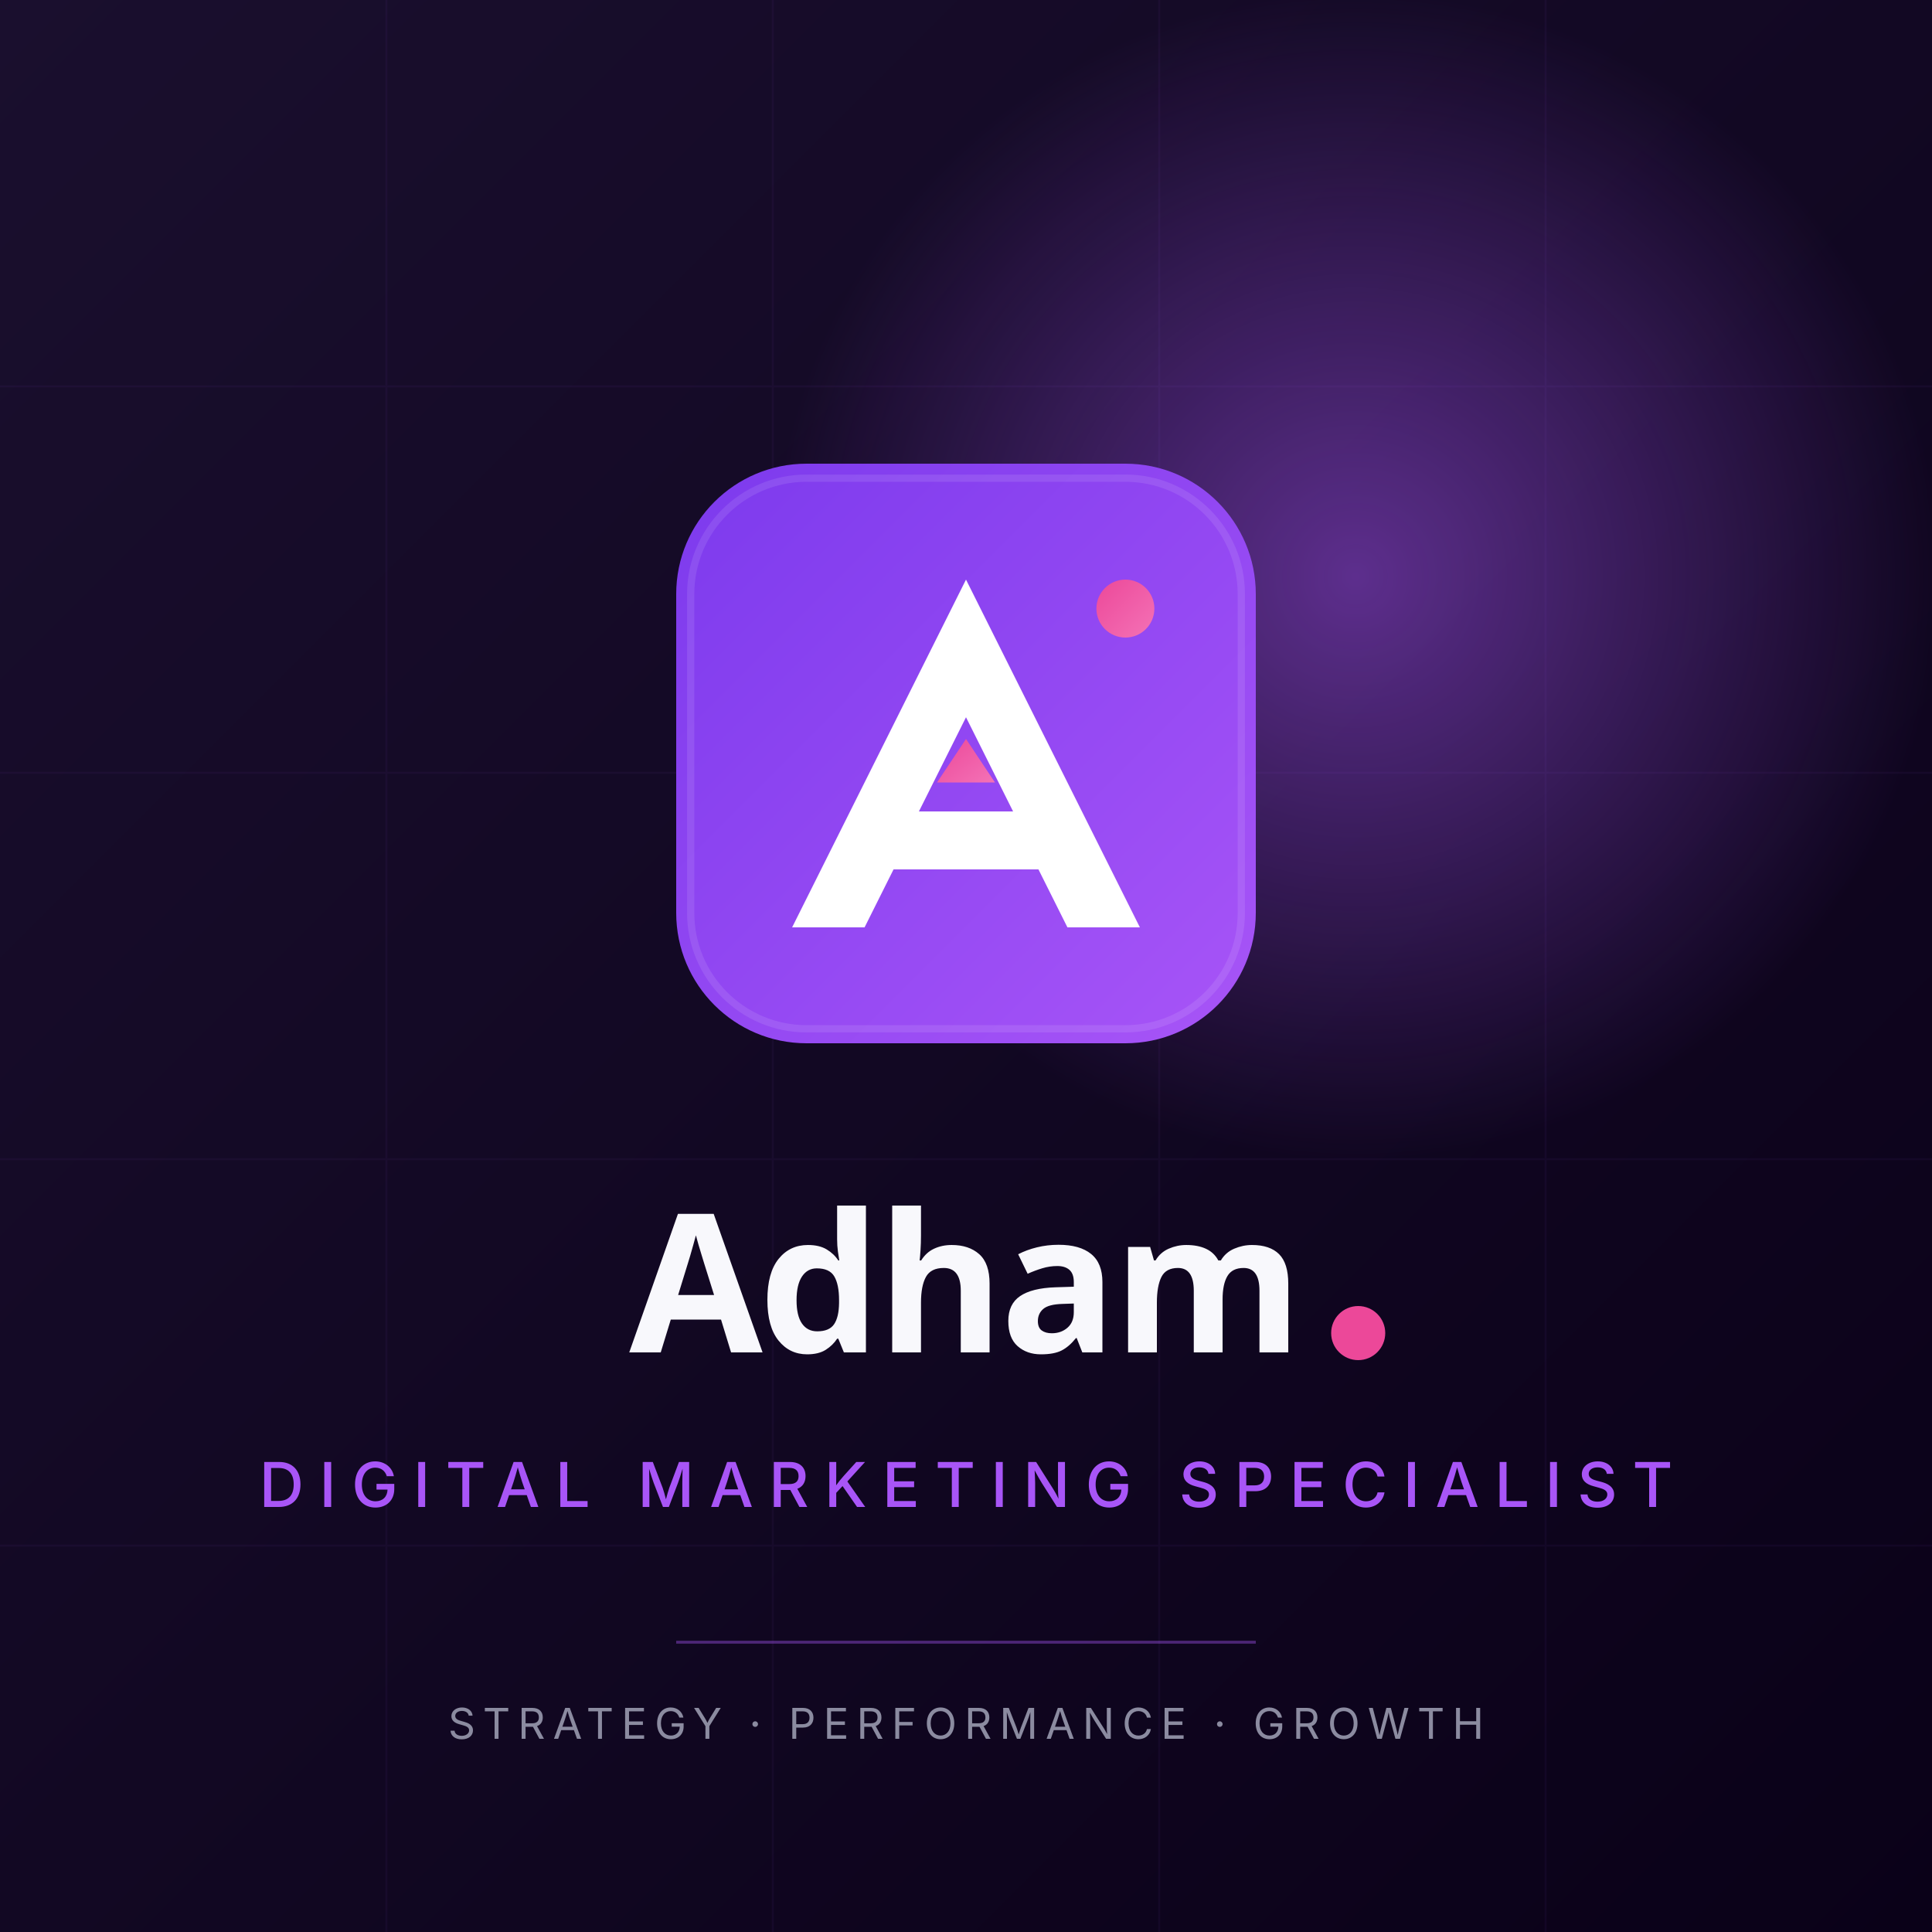
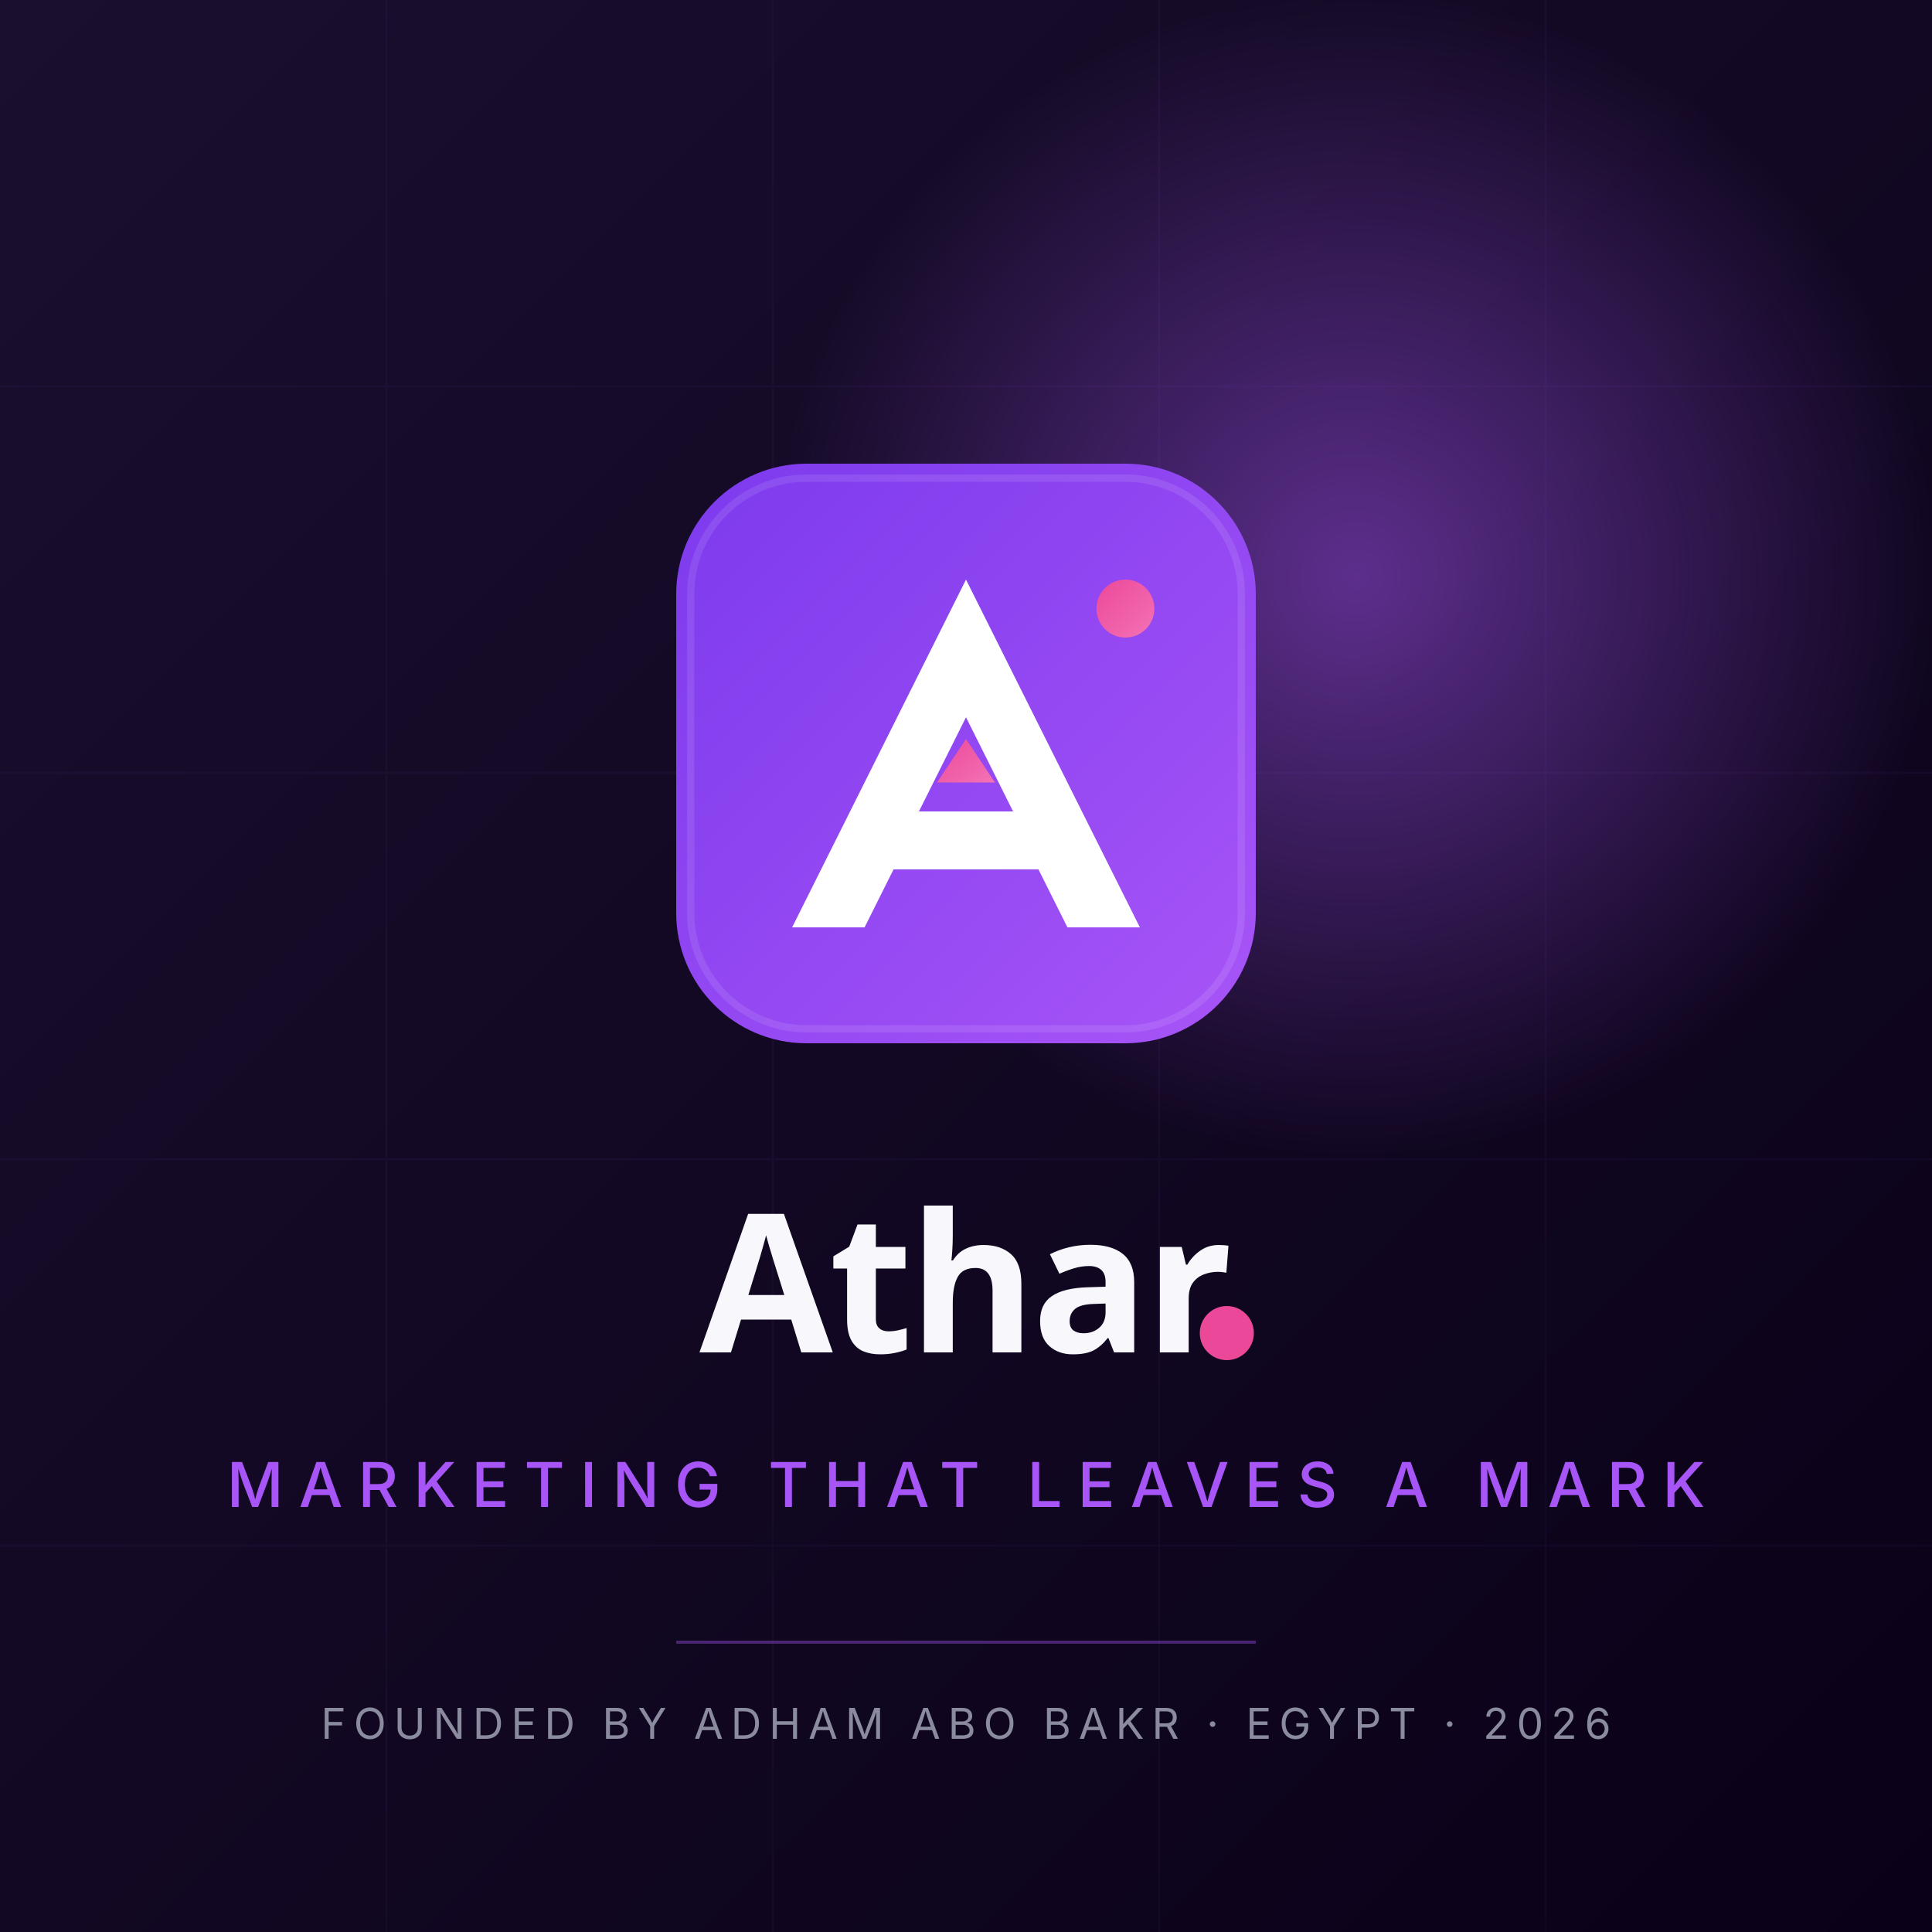
<svg xmlns="http://www.w3.org/2000/svg" viewBox="0 0 1000 1000" width="1000" height="1000">
  <defs>
    <linearGradient id="bgGrad" x1="0%" y1="0%" x2="100%" y2="100%">
      <stop offset="0%" stop-color="#1A0F2E" />
      <stop offset="100%" stop-color="#0A0118" />
    </linearGradient>
    <linearGradient id="markGrad" x1="0%" y1="0%" x2="100%" y2="100%">
      <stop offset="0%" stop-color="#7C3AED" />
      <stop offset="100%" stop-color="#A855F7" />
    </linearGradient>
    <linearGradient id="sparkG" x1="0%" y1="0%" x2="100%" y2="100%">
      <stop offset="0%" stop-color="#EC4899" />
      <stop offset="100%" stop-color="#F472B6" />
    </linearGradient>
    <radialGradient id="glow" cx="70%" cy="30%">
      <stop offset="0%" stop-color="rgba(168,85,247,0.5)" />
      <stop offset="60%" stop-color="rgba(168,85,247,0)" />
    </radialGradient>
  </defs>
  <rect width="1000" height="1000" fill="url(#bgGrad)" />
  <rect width="1000" height="1000" fill="url(#glow)" />
  <g opacity="0.05" stroke="#A855F7" stroke-width="1">
    <line x1="0" y1="200" x2="1000" y2="200" />
    <line x1="0" y1="400" x2="1000" y2="400" />
    <line x1="0" y1="600" x2="1000" y2="600" />
    <line x1="0" y1="800" x2="1000" y2="800" />
    <line x1="200" y1="0" x2="200" y2="1000" />
    <line x1="400" y1="0" x2="400" y2="1000" />
    <line x1="600" y1="0" x2="600" y2="1000" />
    <line x1="800" y1="0" x2="800" y2="1000" />
  </g>
  <g transform="translate(350 240) scale(3.75)">
    <rect width="80" height="80" rx="18" fill="url(#markGrad)" />
    <rect x="2" y="2" width="76" height="76" rx="16" fill="none" stroke="rgba(255,255,255,0.1)" stroke-width="1" />
    <path d="M 40 16 L 64 64 L 54 64 L 50 56 L 30 56 L 26 64 L 16 64 Z M 33.5 48 L 46.5 48 L 40 35 Z" fill="#FFFFFF" />
    <path d="M 36 44 L 40 38 L 44 44 Z" fill="url(#sparkG)" />
    <circle cx="62" cy="20" r="4" fill="url(#sparkG)" />
  </g>
-   <text x="500" y="700" text-anchor="middle" font-family="'Space Grotesk', system-ui, sans-serif" font-size="100" font-weight="700" fill="#F8F8FC" letter-spacing="-0.02em">Adham</text>
-   <circle cx="703" cy="690" r="14" fill="#EC4899" />
-   <text x="500" y="780" text-anchor="middle" font-family="'Inter', system-ui, sans-serif" font-size="32" font-weight="500" fill="#A855F7" letter-spacing="0.25em">DIGITAL MARKETING SPECIALIST</text>
+   <text x="500" y="700" text-anchor="middle" font-family="'Space Grotesk', system-ui, sans-serif" font-size="100" font-weight="700" fill="#F8F8FC" letter-spacing="-0.02em">Athar</text>
+   <circle cx="635" cy="690" r="14" fill="#EC4899" />
+   <text x="500" y="780" text-anchor="middle" font-family="'Inter', system-ui, sans-serif" font-size="32" font-weight="500" fill="#A855F7" letter-spacing="0.25em">MARKETING THAT LEAVES A MARK</text>
  <line x1="350" y1="850" x2="650" y2="850" stroke="rgba(168,85,247,0.4)" stroke-width="1.5" />
-   <text x="500" y="900" text-anchor="middle" font-family="'Inter', system-ui, sans-serif" font-size="22" font-weight="400" fill="#8B8BA0" letter-spacing="0.18em">STRATEGY · PERFORMANCE · GROWTH</text>
+   <text x="500" y="900" text-anchor="middle" font-family="'Inter', system-ui, sans-serif" font-size="22" font-weight="400" fill="#8B8BA0" letter-spacing="0.18em">FOUNDED BY ADHAM ABO BAKR · EGYPT · 2026</text>
</svg>
